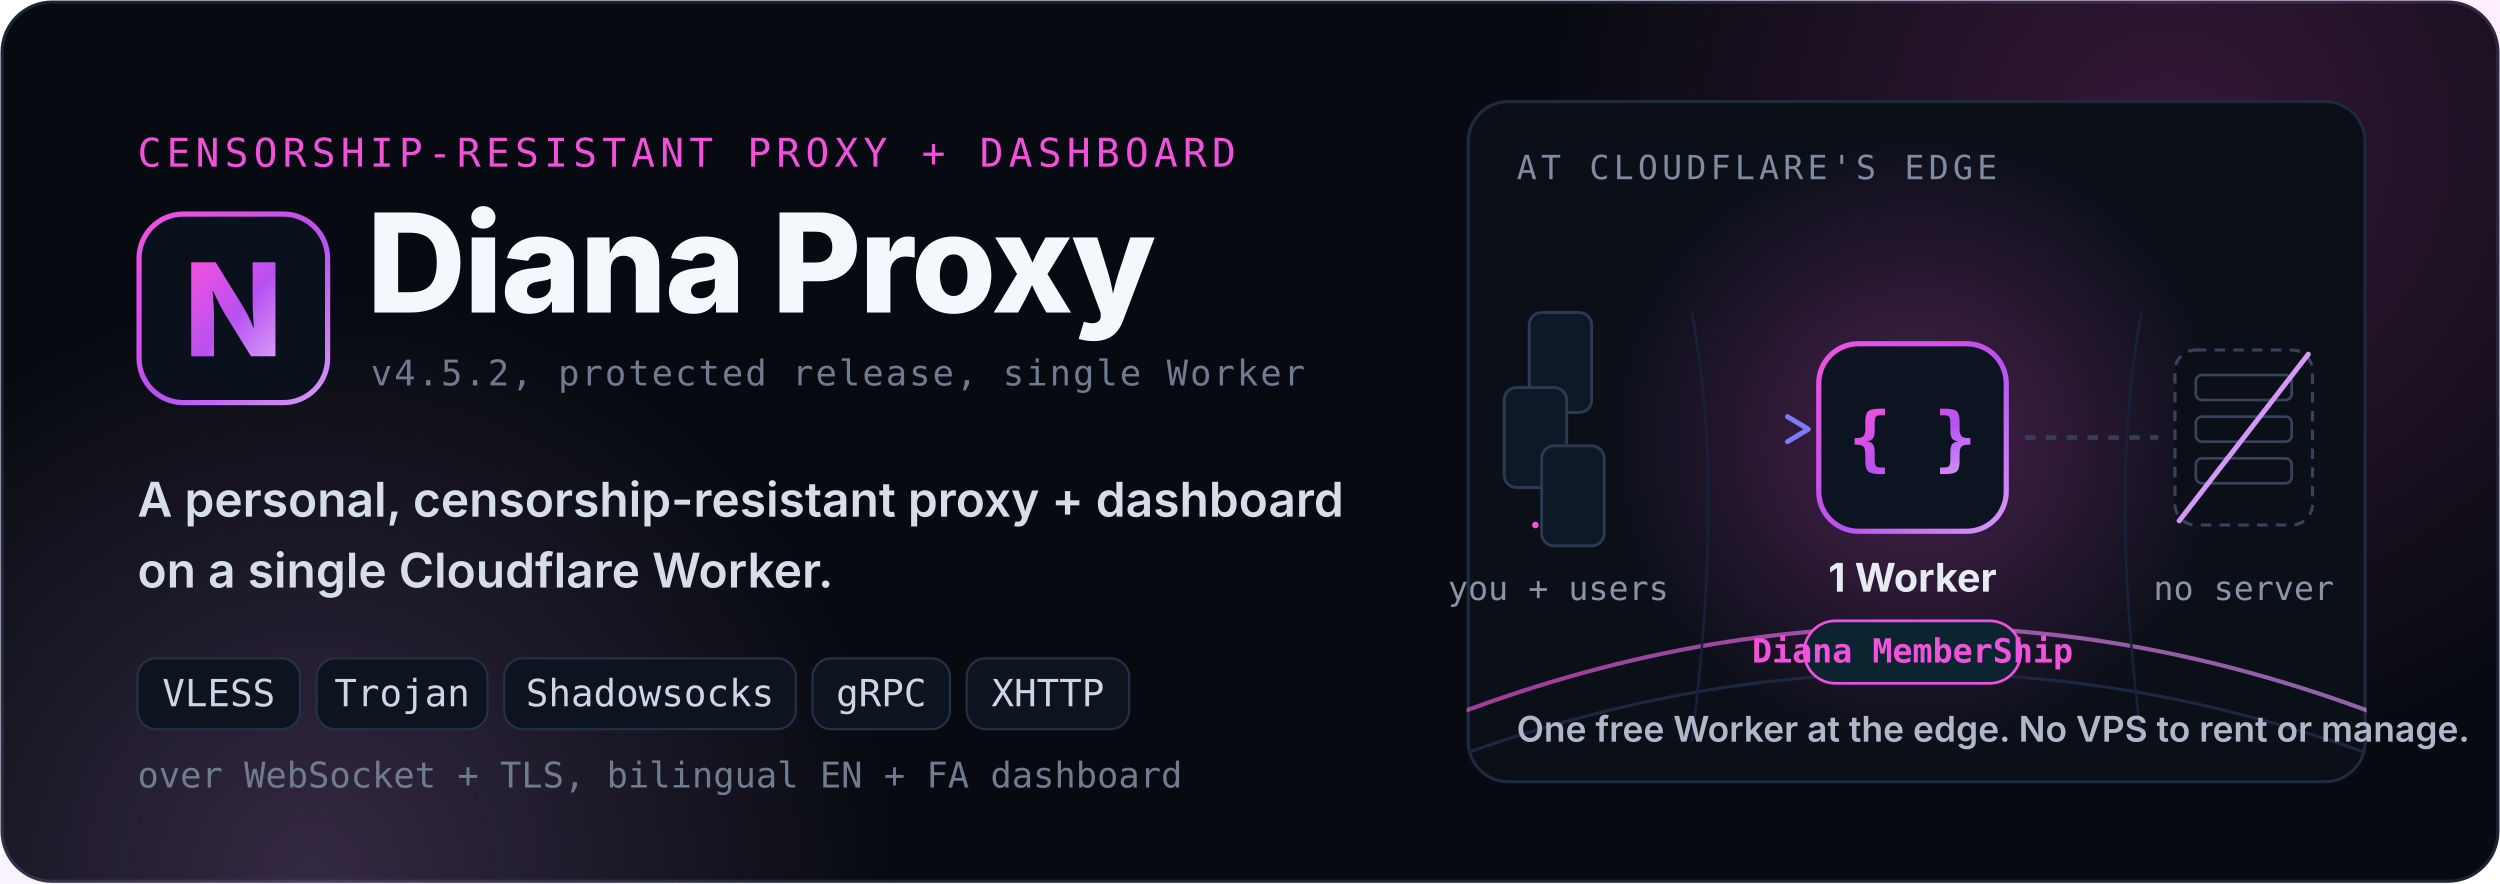
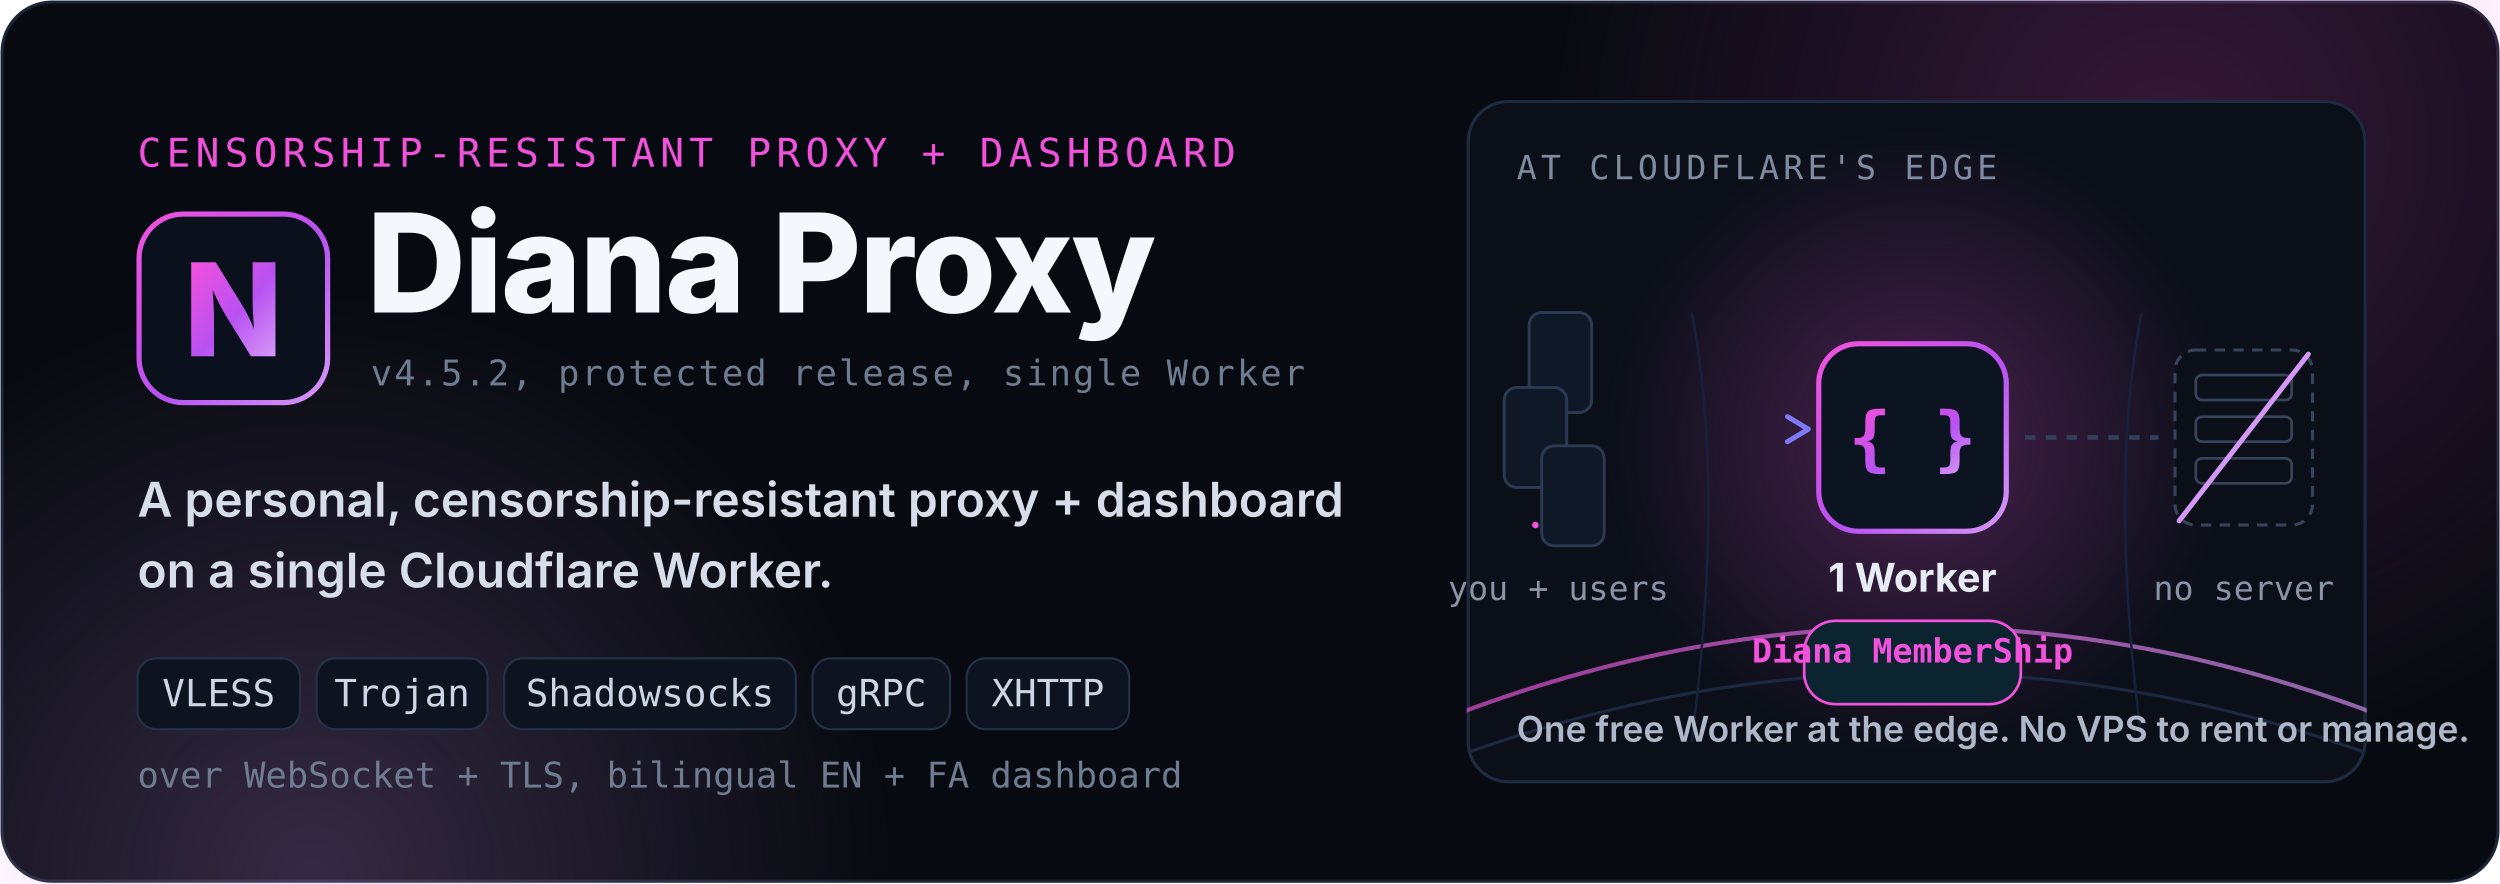
<svg xmlns="http://www.w3.org/2000/svg" width="1200" height="424" viewBox="0 0 1200 424" role="img" aria-labelledby="heroTitle heroDesc">
  <defs>
    <linearGradient id="DianaGrad" x1="0" y1="0" x2="1" y2="1">
      <stop offset="0" stop-color="#f251dc" />
      <stop offset="0.55" stop-color="#b851f2" />
      <stop offset="1" stop-color="#d598f7" />
    </linearGradient>
    <linearGradient id="DianaGradH" x1="0" y1="0" x2="1" y2="0">
      <stop offset="0" stop-color="#f251dc" />
      <stop offset="1" stop-color="#d598f7" />
    </linearGradient>
    <radialGradient id="glowTR" cx="0.5" cy="0.5" r="0.5">
      <stop offset="0" stop-color="#f251dc" stop-opacity="0.20" />
      <stop offset="1" stop-color="#f251dc" stop-opacity="0" />
    </radialGradient>
    <radialGradient id="glowV" cx="0.5" cy="0.5" r="0.5">
      <stop offset="0" stop-color="#d598f7" stop-opacity="0.22" />
      <stop offset="1" stop-color="#d598f7" stop-opacity="0" />
    </radialGradient>
    <radialGradient id="nodeGlow" cx="0.5" cy="0.5" r="0.5">
      <stop offset="0" stop-color="#f251dc" stop-opacity="0.55" />
      <stop offset="1" stop-color="#f251dc" stop-opacity="0" />
    </radialGradient>
    <clipPath id="boardClip">
      <rect x="704" y="48" width="432" height="328" rx="20" />
    </clipPath>
  </defs>
  <rect x="1" y="1" width="1198" height="422" rx="24" fill="#070a10" />
  <rect x="1" y="1" width="1198" height="422" rx="24" fill="none" stroke="#1b2434" stroke-width="1.5" />
  <circle cx="1040" cy="70" r="300" fill="url(#glowTR)" />
  <circle cx="150" cy="420" r="280" fill="url(#glowV)" />
  <g>
    <text x="66" y="80" font-family="ui-monospace,SFMono-Regular,Menlo,monospace" font-size="19" letter-spacing="2.5" fill="#f251dc">CENSORSHIP-RESISTANT PROXY + DASHBOARD</text>
    <rect x="66" y="102" width="92" height="92" rx="22" fill="#0b111c" />
    <rect x="66.75" y="102.75" width="90.5" height="90.5" rx="21.25" fill="none" stroke="url(#DianaGrad)" stroke-width="2.5" />
    <text x="112" y="171" text-anchor="middle" font-family="-apple-system,BlinkMacSystemFont,Segoe UI,sans-serif" font-size="62" font-weight="800" fill="url(#DianaGrad)">N</text>
    <text x="176" y="150" font-family="-apple-system,BlinkMacSystemFont,Segoe UI,sans-serif" font-size="66" font-weight="800" fill="#f4f7fb" letter-spacing="-1">Diana Proxy</text>
    <text x="178" y="185" font-family="ui-monospace,SFMono-Regular,Menlo,monospace" font-size="17" letter-spacing="1" fill="#6f7c90">v4.5.2, protected release, single Worker</text>
    <text x="66" y="248" font-family="-apple-system,BlinkMacSystemFont,Segoe UI,sans-serif" font-size="23" font-weight="600" fill="#d7deea">A personal, censorship-resistant proxy + dashboard</text>
    <text x="66" y="282" font-family="-apple-system,BlinkMacSystemFont,Segoe UI,sans-serif" font-size="23" font-weight="600" fill="#d7deea">on a single Cloudflare Worker.</text>
    <g font-family="ui-monospace,SFMono-Regular,Menlo,monospace" font-size="18">
      <g>
        <rect x="66" y="316" width="78" height="34" rx="9" fill="#0d1420" stroke="#243247" stroke-width="1" />
        <text x="105" y="339" text-anchor="middle" fill="#cdd6e4">VLESS</text>
      </g>
      <g>
        <rect x="152" y="316" width="82" height="34" rx="9" fill="#0d1420" stroke="#243247" stroke-width="1" />
        <text x="193" y="339" text-anchor="middle" fill="#cdd6e4">Trojan</text>
      </g>
      <g>
        <rect x="242" y="316" width="140" height="34" rx="9" fill="#0d1420" stroke="#243247" stroke-width="1" />
        <text x="312" y="339" text-anchor="middle" fill="#cdd6e4">Shadowsocks</text>
      </g>
      <g>
        <rect x="390" y="316" width="66" height="34" rx="9" fill="#0d1420" stroke="#243247" stroke-width="1" />
        <text x="423" y="339" text-anchor="middle" fill="#cdd6e4">gRPC</text>
      </g>
      <g>
        <rect x="464" y="316" width="78" height="34" rx="9" fill="#0d1420" stroke="#243247" stroke-width="1" />
        <text x="503" y="339" text-anchor="middle" fill="#cdd6e4">XHTTP</text>
      </g>
    </g>
    <text x="66" y="378" font-family="ui-monospace,SFMono-Regular,Menlo,monospace" font-size="17" fill="#6f7c90">over WebSocket + TLS, bilingual EN + FA dashboard</text>
  </g>
  <g>
    <rect x="704" y="48" width="432" height="328" rx="20" fill="#0a0f18" />
    <rect x="704.75" y="48.75" width="430.5" height="326.5" rx="19.25" fill="none" stroke="#1e2a3d" stroke-width="1.5" />
    <g clip-path="url(#boardClip)">
      <circle cx="920" cy="212" r="150" fill="url(#nodeGlow)" opacity="0.5" />
      <path d="M676 352 Q920 250 1164 352" fill="none" stroke="url(#DianaGradH)" stroke-width="2" opacity="0.65" />
      <path d="M676 372 Q920 274 1164 372" fill="none" stroke="#1c2740" stroke-width="1.5" />
      <path d="M812 356 Q828 232 812 150" fill="none" stroke="#17223a" stroke-width="1.2" />
      <path d="M1028 356 Q1012 232 1028 150" fill="none" stroke="#17223a" stroke-width="1.2" />
    </g>
    <text x="728" y="86" font-family="ui-monospace,SFMono-Regular,Menlo,monospace" font-size="16" letter-spacing="2" fill="#7f8ba0">AT CLOUDFLARE'S EDGE</text>
    <g>
      <rect x="734" y="150" width="30" height="48" rx="6" fill="#0f1826" stroke="#2b3a52" stroke-width="1.4" />
      <rect x="722" y="186" width="30" height="48" rx="6" fill="#0f1826" stroke="#2b3a52" stroke-width="1.4" />
      <rect x="740" y="214" width="30" height="48" rx="6" fill="#0f1826" stroke="#2b3a52" stroke-width="1.4" />
      <circle cx="737" cy="252" r="1.6" fill="#f251dc" />
      <text x="748" y="288" text-anchor="middle" font-family="ui-monospace,SFMono-Regular,Menlo,monospace" font-size="16" fill="#8a94a6">you + users</text>
    </g>
    <path d="M776 206 H864" fill="none" stroke="url(#DianaGradH)" stroke-width="2.4" />
    <path d="M858 200 l10 6 l-10 6" fill="none" stroke="#7c7bf5" stroke-width="2.4" stroke-linecap="round" stroke-linejoin="round" />
    <rect x="872" y="164" width="92" height="92" rx="20" fill="#0c1422" />
    <rect x="873" y="165" width="90" height="90" rx="19" fill="none" stroke="url(#DianaGrad)" stroke-width="2.5" />
    <text x="918" y="222" text-anchor="middle" font-family="ui-monospace,SFMono-Regular,Menlo,monospace" font-size="34" font-weight="700" fill="url(#DianaGrad)">{ }</text>
    <text x="918" y="284" text-anchor="middle" font-family="-apple-system,BlinkMacSystemFont,Segoe UI,sans-serif" font-size="19" font-weight="700" fill="#e7ecf4">1 Worker</text>
    <g>
-       <rect x="866" y="298" width="104" height="30" rx="15" fill="#0c2330" stroke="#f251dc" stroke-width="1.3" />
+       <rect x="866" y="298" width="104" height="40" rx="15" fill="#0c2330" stroke="#f251dc" stroke-width="1.3" />
      <text x="918" y="318" text-anchor="middle" font-family="ui-monospace,SFMono-Regular,Menlo,monospace" font-size="16" font-weight="700" fill="#f251dc">Diana MemberShip</text>
    </g>
    <path d="M972 210 H1036" fill="none" stroke="#33405a" stroke-width="2.2" stroke-dasharray="5 5" />
    <g>
      <rect x="1044" y="168" width="66" height="84" rx="10" fill="#0b1018" stroke="#37435a" stroke-width="1.5" stroke-dasharray="5 4" />
      <rect x="1054" y="180" width="46" height="12" rx="3" fill="none" stroke="#37435a" stroke-width="1.3" />
      <rect x="1054" y="200" width="46" height="12" rx="3" fill="none" stroke="#37435a" stroke-width="1.3" />
      <rect x="1054" y="220" width="46" height="12" rx="3" fill="none" stroke="#37435a" stroke-width="1.3" />
      <path d="M1046 250 L1108 170" stroke="#d598f7" stroke-width="2.4" stroke-linecap="round" />
      <text x="1077" y="288" text-anchor="middle" font-family="ui-monospace,SFMono-Regular,Menlo,monospace" font-size="16" fill="#8a94a6">no server</text>
    </g>
    <text x="728" y="356" font-family="-apple-system,BlinkMacSystemFont,Segoe UI,sans-serif" font-size="17" font-weight="600" fill="#aeb8c8">One free Worker at the edge. No VPS to rent or manage.</text>
  </g>
</svg>
